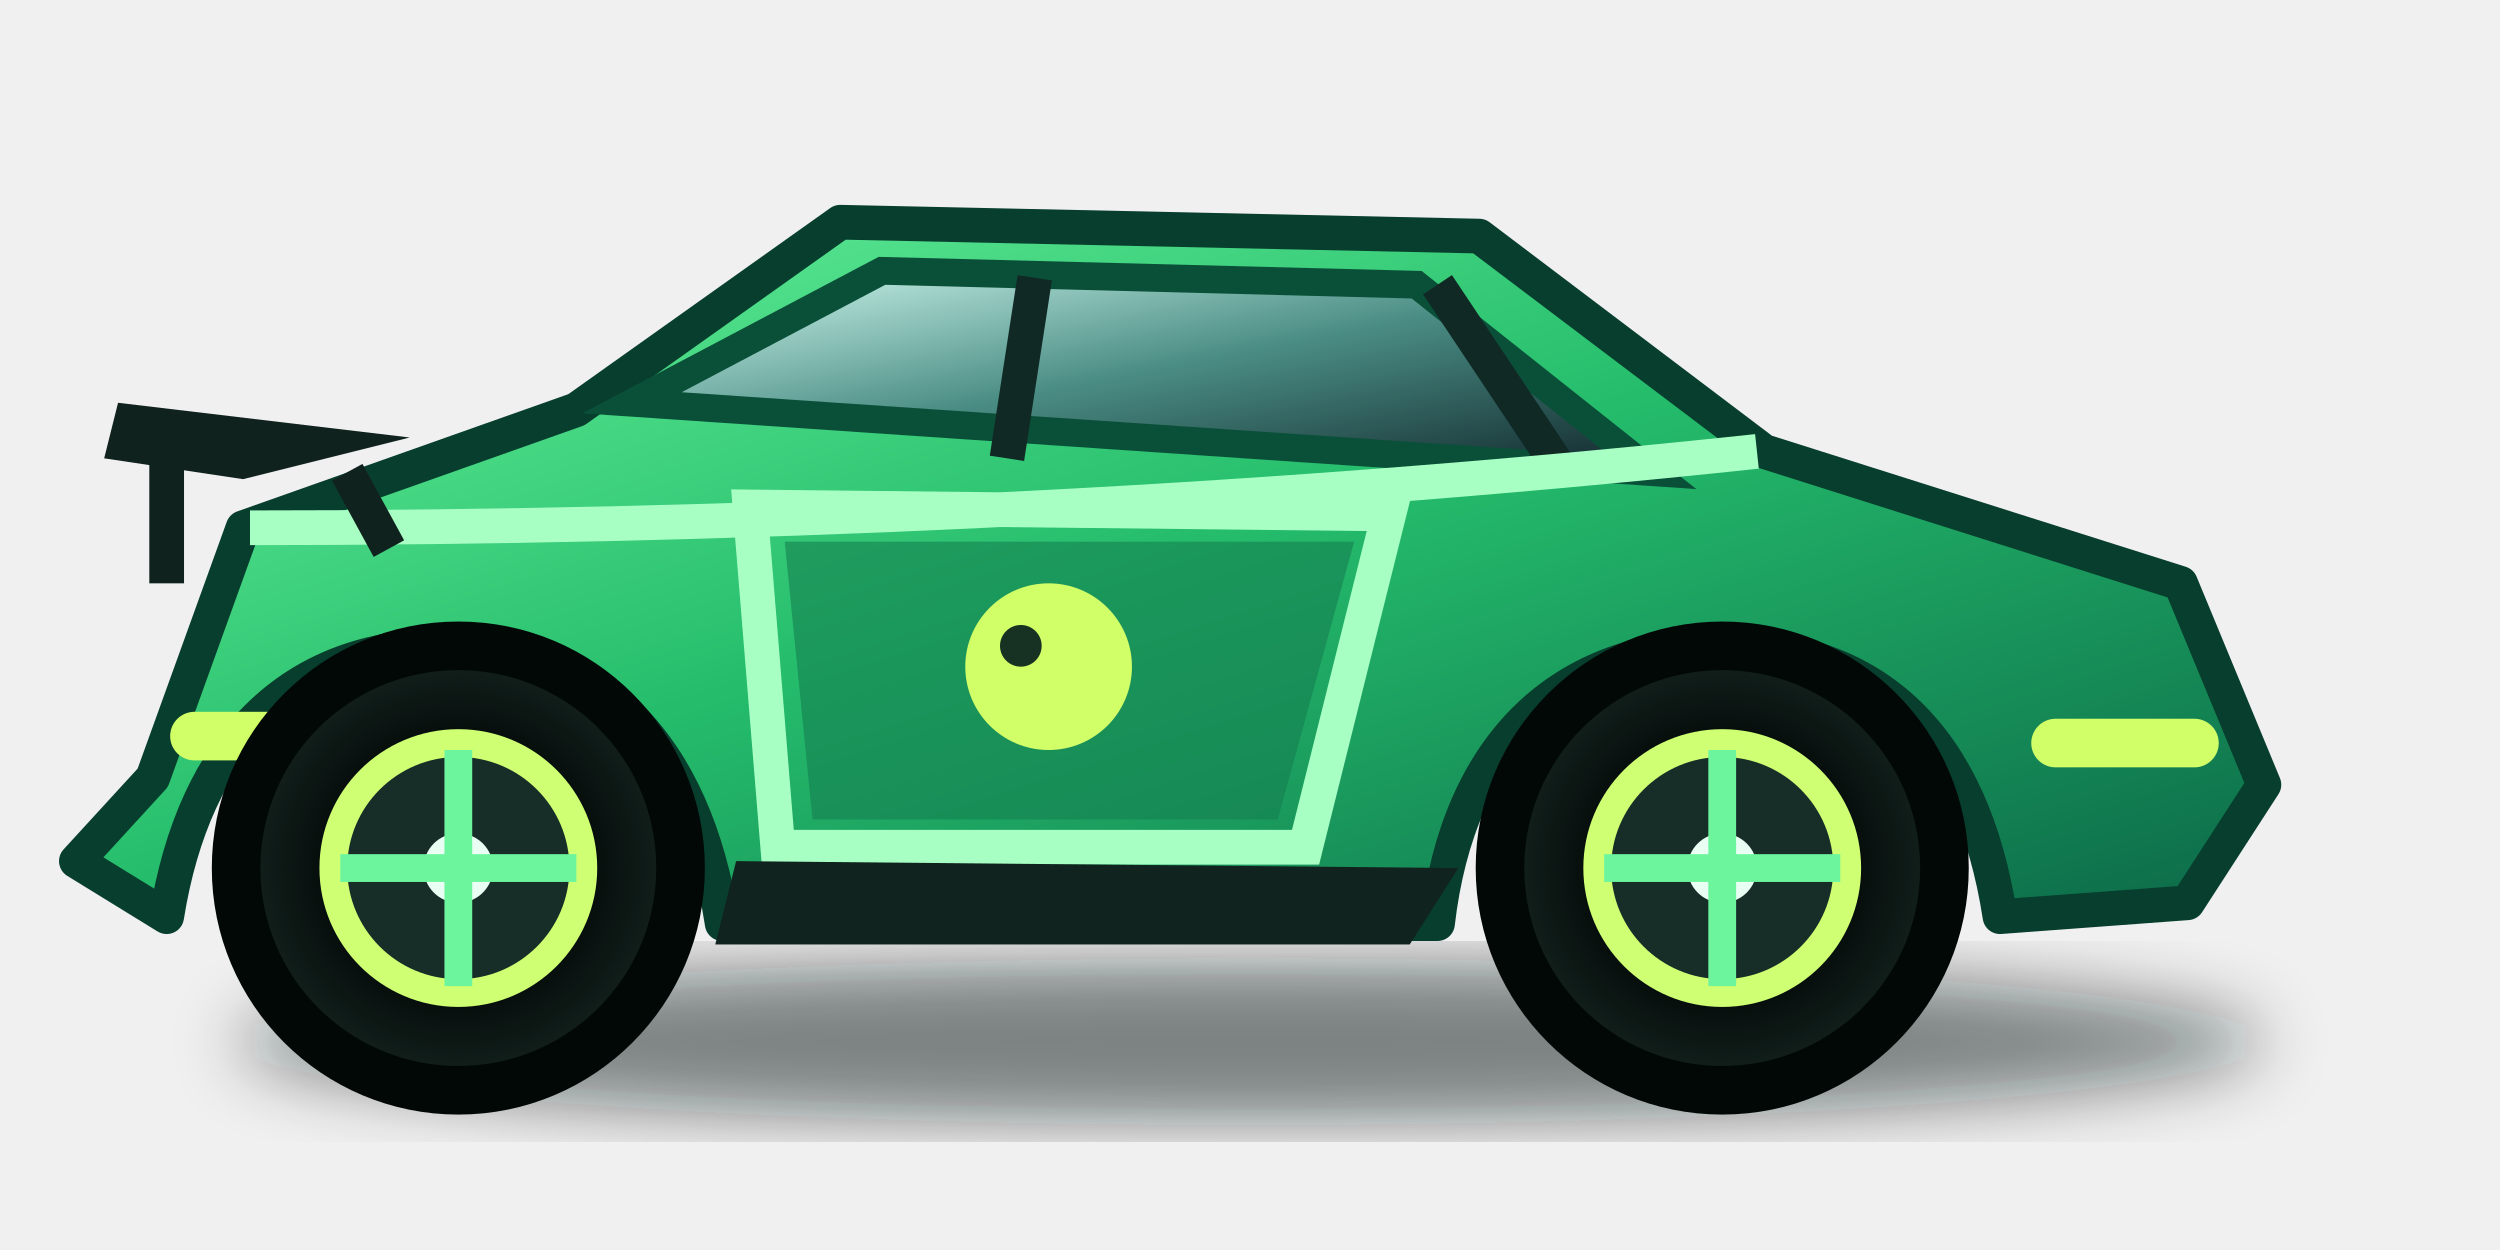
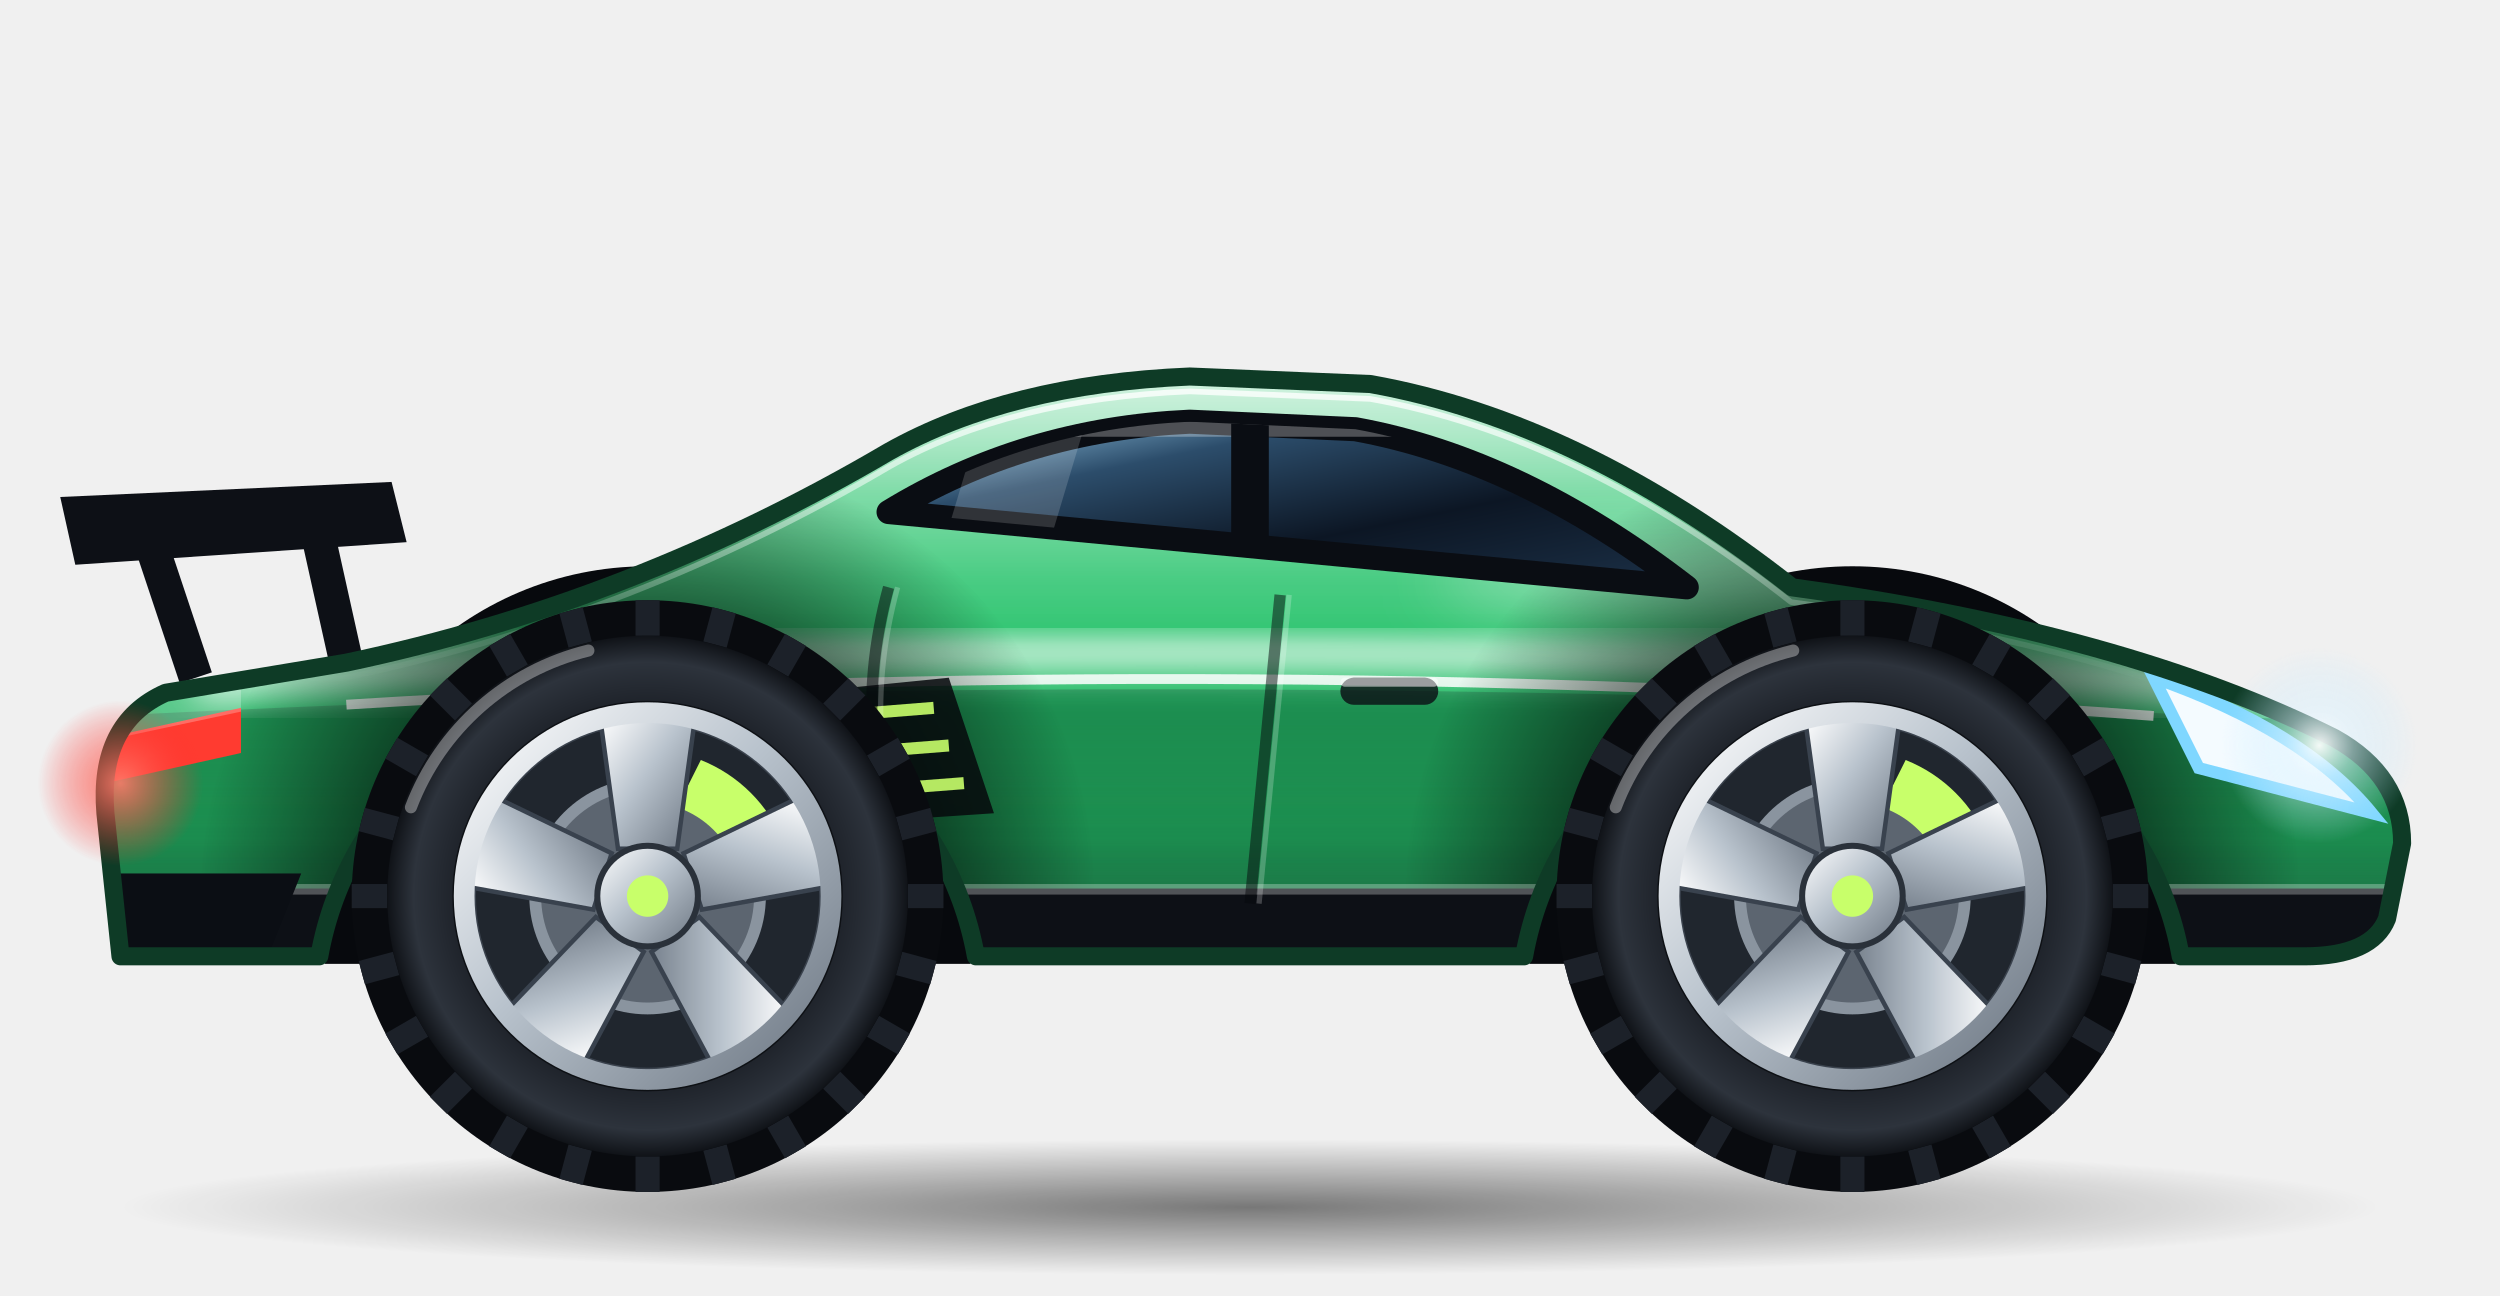
- <svg xmlns="http://www.w3.org/2000/svg" viewBox="0 0 360 180">
+ <svg xmlns="http://www.w3.org/2000/svg" viewBox="-6 0 332 172">
  <defs>
-     <linearGradient id="p" x2="1" y2="1">
-       <stop stop-color="#6df59e" />
-       <stop offset=".48" stop-color="#25bd6c" />
-       <stop offset="1" stop-color="#0b6848" />
-     </linearGradient>
-     <linearGradient id="g" x2="1" y2="1">
-       <stop stop-color="#d9fff5" />
-       <stop offset=".5" stop-color="#4a8d84" />
-       <stop offset="1" stop-color="#10252a" />
-     </linearGradient>
-     <radialGradient id="t">
-       <stop offset=".5" stop-color="#263b36" />
-       <stop offset=".56" stop-color="#050b0a" />
-       <stop offset="1" stop-color="#14241f" />
-     </radialGradient>
-     <filter id="s">
-       <feGaussianBlur stdDeviation="5" />
+     <linearGradient id="gepaint" x1="0" y1="48.0" x2="0" y2="127" gradientUnits="userSpaceOnUse">
+       <stop offset="0" stop-color="#9de4bc" />
+       <stop offset=".22" stop-color="#48cc82" />
+       <stop offset=".5" stop-color="#25c26a" />
+       <stop offset=".8" stop-color="#1d9553" />
+       <stop offset="1" stop-color="#15643b" />
+     </linearGradient>
+     <linearGradient id="gesky" x1="0" y1="48.0" x2="0" y2="89.08" gradientUnits="userSpaceOnUse">
+       <stop offset="0" stop-color="#fff" stop-opacity=".62" />
+       <stop offset=".7" stop-color="#fff" stop-opacity=".1" />
+       <stop offset="1" stop-color="#fff" stop-opacity="0" />
+     </linearGradient>
+     <linearGradient id="gefloor" x1="0" y1="95.08" x2="0" y2="127" gradientUnits="userSpaceOnUse">
+       <stop offset="0" stop-color="#05070c" stop-opacity=".22" />
+       <stop offset=".5" stop-color="#05070c" stop-opacity=".06" />
+       <stop offset="1" stop-color="#66d497" stop-opacity=".22" />
+     </linearGradient>
+     <linearGradient id="geglass" x1="0" y1="0" x2="1" y2="1">
+       <stop offset="0" stop-color="#9fd4f2" />
+       <stop offset=".28" stop-color="#2c4d6b" />
+       <stop offset=".62" stop-color="#0c1624" />
+       <stop offset="1" stop-color="#1c3148" />
+     </linearGradient>
+     <linearGradient id="gerim" x1="0" y1="42.0" x2="0" y2="89.08" gradientUnits="userSpaceOnUse">
+       <stop offset="0" stop-color="#fff" stop-opacity=".95" />
+       <stop offset="1" stop-color="#fff" stop-opacity="0" />
+     </linearGradient>
+     <radialGradient id="geao">
+       <stop offset=".62" stop-color="#000" stop-opacity=".55" />
+       <stop offset="1" stop-color="#000" stop-opacity="0" />
+     </radialGradient>
+     <radialGradient id="geglow">
+       <stop offset="0" stop-color="#fff" stop-opacity=".95" />
+       <stop offset=".35" stop-color="#dff4ff" stop-opacity=".55" />
+       <stop offset="1" stop-color="#bfe8ff" stop-opacity="0" />
+     </radialGradient>
+     <radialGradient id="gered">
+       <stop offset="0" stop-color="#ff7a6a" stop-opacity=".9" />
+       <stop offset="1" stop-color="#ff2a2a" stop-opacity="0" />
+     </radialGradient>
+     <filter id="gesoft" x="-20%" y="-60%" width="140%" height="220%">
+       <feGaussianBlur stdDeviation="2.2" />
    </filter>
+     <filter id="gesofter" x="-20%" y="-80%" width="140%" height="260%">
+       <feGaussianBlur stdDeviation="4" />
+     </filter>
+     <clipPath id="gebody">
+       <path d="M 10.0 127 L 8 108 Q 7 96 16 92 L 40 88 Q 78 80 112 60 Q 128 51 152 50 L 176 51 Q 204 56 232 78 Q 276 84 304 98 Q 313 103 313 112 L 311 122 Q 309 127 300 127 L 283.6 127 A 44.3 44.3 0 0 0 196.4 127 L 123.6 127 A 44.3 44.3 0 0 0 36.4 127 Z" />
+     </clipPath>
+     <clipPath id="gewin">
+       <path d="M 112 68 Q 130 57 152 56 L 174 57 Q 196 61 218 78 Z" />
+     </clipPath>
+     <clipPath id="gewell">
+       <rect x="0" y="0" width="340" height="128" />
+     </clipPath>
+     <radialGradient id="getire">
+       <stop offset=".7" stop-color="#1b1f26" />
+       <stop offset=".9" stop-color="#2d333c" />
+       <stop offset="1" stop-color="#101318" />
+     </radialGradient>
+     <linearGradient id="gealloy" x1="0" y1="0" x2="1" y2="1">
+       <stop offset="0" stop-color="#ffffff" />
+       <stop offset=".45" stop-color="#b9c3cd" />
+       <stop offset="1" stop-color="#6c7682" />
+     </linearGradient>
+     <radialGradient id="geshadow">
+       <stop offset="0" stop-color="#000" stop-opacity=".5" />
+       <stop offset="1" stop-color="#000" stop-opacity="0" />
+     </radialGradient>
  </defs>
-   <ellipse cx="180" cy="150" rx="146" ry="12" fill="#020b08" opacity=".48" filter="url(#s)" />
-   <path d="M22 112 35 76l48-17 38-27 92 2 41 31 60 19 12 29-11 17-27 2c-4-26-18-39-40-39-23 0-38 14-41 40H104c-4-26-18-40-40-40s-36 14-40 39l-13-8z" fill="url(#p)" stroke="#073e2d" stroke-width="5" stroke-linejoin="round" />
-   <path d="m91 58 36-19 77 2 34 27z" fill="url(#g)" stroke="#0a5039" stroke-width="4" />
-   <path d="m149 40-4 26m62-25 18 27" stroke="#102925" stroke-width="5" />
-   <path d="M36 76c68 0 142-3 217-11M108 73l92 1-12 48h-76z" fill="none" stroke="#a8ffc4" stroke-width="5" />
-   <path d="M113 78h82l-11 40h-67z" fill="#147e50" opacity=".6" />
-   <circle cx="151" cy="96" r="12" fill="#d1ff67" />
-   <circle cx="147" cy="93" r="3" fill="#173222" />
-   <path d="m35 69-20-3 2-8 42 5z" fill="#10221e" />
-   <path d="M24 65v19M50 68l6 11" stroke="#10221e" stroke-width="5" />
-   <path d="M28 106h22m246 1h20" stroke="#d1ff67" stroke-width="7" stroke-linecap="round" />
-   <path d="m106 124 104 1-7 11h-100z" fill="#10231e" />
-   <g fill="url(#t)" stroke="#020806" stroke-width="7">
-     <circle cx="66" cy="125" r="32" />
-     <circle cx="248" cy="125" r="32" />
-   </g>
-   <g fill="#172d28" stroke="#cfff73" stroke-width="4">
-     <circle cx="66" cy="125" r="18" />
-     <circle cx="248" cy="125" r="18" />
-   </g>
-   <g fill="#eafff4">
-     <circle cx="66" cy="125" r="5" />
-     <circle cx="248" cy="125" r="5" />
-   </g>
-   <g stroke="#6df59e" stroke-width="4">
-     <path d="M49 125h34m-17-17v34M231 125h34m-17-17v34" />
+   <ellipse cx="160.0" cy="160.3" rx="150.4" ry="9" fill="url(#geshadow)" />
+   <g clip-path="url(#gewell)">
+     <circle cx="80.0" cy="119.0" r="43.8" fill="#07090d" />
+     <circle cx="240.0" cy="119.0" r="43.8" fill="#07090d" />
+   </g>
+   <path d="M 2 66 L 46 64 L 48 72 L 4 75 Z" fill="#0d1016" />
+   <path d="M 14 72 L 20 90 M 36 70 L 40 88" stroke="#0d1016" stroke-width="4.5" />
+   <path d="M 10.0 127 L 8 108 Q 7 96 16 92 L 40 88 Q 78 80 112 60 Q 128 51 152 50 L 176 51 Q 204 56 232 78 Q 276 84 304 98 Q 313 103 313 112 L 311 122 Q 309 127 300 127 L 283.6 127 A 44.3 44.3 0 0 0 196.4 127 L 123.6 127 A 44.3 44.3 0 0 0 36.4 127 Z" fill="url(#gepaint)" />
+   <g clip-path="url(#gebody)">
+     <rect x="0" y="38.0" width="340" height="51.08" fill="url(#gesky)" />
+     <path d="M -10 96.08 Q 160.0 86.08 340 98.08 L 340 131 L -10 131 Z" fill="url(#gefloor)" />
+     <path d="M 20 90.58 Q 160.0 82.08 304 92.08" stroke="#fff" stroke-width="5" fill="none" opacity=".75" filter="url(#gesoft)" />
+     <path d="M 40 93.58 Q 160.0 86.08 280 95.08" stroke="#fff" stroke-width="1.3" fill="none" opacity=".85" />
+     <ellipse cx="230.4" cy="77.08" rx="46" ry="5" fill="#fff" opacity=".4" filter="url(#gesofter)" />
+     <circle cx="80.0" cy="119.0" r="59.3" fill="url(#geao)" />
+     <circle cx="240.0" cy="119.0" r="59.3" fill="url(#geao)" />
+     <rect x="0" y="118" width="340" height="12" fill="#0d1016" />
+     <rect x="0" y="117.4" width="340" height="1.4" fill="#fff" opacity=".28" />
+     <path d="M 60 96 L 120 90 L 126 108 L 66 112 Z" fill="#06080c" opacity=".85" />
+     <path d="M 68 98 L 118 94 M 69 103 L 120 99 M 70 108 L 122 104" stroke="#c8ff6a" stroke-width="1.6" opacity=".9" />
+     <path d="M 8 116 L 34 116 L 30 126 L 10 126 Z" fill="#0b0e14" />
+     <path d="M 164 79 L 160 120 M 112 78 Q 106 100 116 121" stroke="#05070c" stroke-width="1.5" fill="none" opacity=".5" />
+     <path d="M 164 79 L 160 120 M 112 78 Q 106 100 116 121" stroke="#fff" stroke-width=".7" fill="none" opacity=".22" transform="translate(1.2 0)" />
+     <rect x="172" y="90" width="13" height="3.6" rx="1.8" fill="#0a0d13" opacity=".8" />
+     <rect x="172" y="90" width="13" height="1.2" rx=".6" fill="#fff" opacity=".5" />
+     <path d="M 8 98 L 26 94 L 26 100 L 8 104 Z" fill="#ff3b30" />
+     <path d="M 8 98 L 26 94 L 26 100 L 8 104 Z" fill="#fff" opacity=".25" transform="translate(0 -1.5) scale(1 .96)" />
+     <path d="M 280 90 Q 300 97 309 108 L 286 102 Z" fill="#f4fbff" />
+     <path d="M 280 90 Q 300 97 309 108 L 286 102 Z" fill="none" stroke="#7fd7ff" stroke-width="1.6" />
+   </g>
+   <path d="M 112 68 Q 130 57 152 56 L 174 57 Q 196 61 218 78 Z" fill="url(#geglass)" stroke="#0a0d13" stroke-width="3.2" stroke-linejoin="round" />
+   <g clip-path="url(#gewin)">
+     <path d="M 60 30 L 120 30 L 96 110 L 36 110 Z" fill="#fff" opacity=".2" />
+     <path d="M 132 30 L 146 30 L 122 110 L 108 110 Z" fill="#fff" opacity=".16" />
+     <path d="M 0 57.0 L 320 57.0" stroke="#fff" stroke-width="2" opacity=".28" />
+     <path d="M 160 56 L 160 77" stroke="#0a0d13" stroke-width="5" />
+   </g>
+   <path d="M 10.0 127 L 8 108 Q 7 96 16 92 L 40 88 Q 78 80 112 60 Q 128 51 152 50 L 176 51 Q 204 56 232 78 Q 276 84 304 98 Q 313 103 313 112 L 311 122 Q 309 127 300 127 L 283.6 127 A 44.3 44.3 0 0 0 196.4 127 L 123.6 127 A 44.3 44.3 0 0 0 36.4 127 Z" fill="none" stroke="#0e3b26" stroke-width="2.4" stroke-linejoin="round" />
+   <path d="M 10.0 127 L 8 108 Q 7 96 16 92 L 40 88 Q 78 80 112 60 Q 128 51 152 50 L 176 51 Q 204 56 232 78 Q 276 84 304 98 Q 313 103 313 112 L 311 122 Q 309 127 300 127 L 283.6 127 A 44.3 44.3 0 0 0 196.4 127 L 123.6 127 A 44.3 44.3 0 0 0 36.4 127 Z" fill="none" stroke="url(#gerim)" stroke-width="1.5" stroke-linejoin="round" transform="translate(0 1.6)" clip-path="url(#gebody)" />
+   <circle cx="302.0" cy="99.0" r="13" fill="url(#geglow)" />
+   <circle cx="10.0" cy="104.0" r="11" fill="url(#gered)" />
+   <g transform="translate(80.0 119.0)">
+     <circle r="39.29" fill="#090b0f" />
+     <rect x="-1.6" y="-39.29" width="3.2" height="4.71" fill="#1c2129" transform="rotate(0)" />
+     <rect x="-1.6" y="-39.29" width="3.2" height="4.71" fill="#1c2129" transform="rotate(15)" />
+     <rect x="-1.6" y="-39.29" width="3.2" height="4.71" fill="#1c2129" transform="rotate(30)" />
+     <rect x="-1.6" y="-39.29" width="3.2" height="4.71" fill="#1c2129" transform="rotate(45)" />
+     <rect x="-1.6" y="-39.29" width="3.2" height="4.71" fill="#1c2129" transform="rotate(60)" />
+     <rect x="-1.6" y="-39.29" width="3.2" height="4.71" fill="#1c2129" transform="rotate(75)" />
+     <rect x="-1.6" y="-39.29" width="3.2" height="4.71" fill="#1c2129" transform="rotate(90)" />
+     <rect x="-1.6" y="-39.29" width="3.2" height="4.71" fill="#1c2129" transform="rotate(105)" />
+     <rect x="-1.6" y="-39.29" width="3.2" height="4.71" fill="#1c2129" transform="rotate(120)" />
+     <rect x="-1.6" y="-39.29" width="3.2" height="4.71" fill="#1c2129" transform="rotate(135)" />
+     <rect x="-1.6" y="-39.29" width="3.2" height="4.71" fill="#1c2129" transform="rotate(150)" />
+     <rect x="-1.6" y="-39.29" width="3.2" height="4.71" fill="#1c2129" transform="rotate(165)" />
+     <rect x="-1.6" y="-39.29" width="3.2" height="4.71" fill="#1c2129" transform="rotate(180)" />
+     <rect x="-1.6" y="-39.29" width="3.2" height="4.71" fill="#1c2129" transform="rotate(195)" />
+     <rect x="-1.6" y="-39.29" width="3.2" height="4.71" fill="#1c2129" transform="rotate(210)" />
+     <rect x="-1.6" y="-39.29" width="3.2" height="4.71" fill="#1c2129" transform="rotate(225)" />
+     <rect x="-1.6" y="-39.29" width="3.2" height="4.71" fill="#1c2129" transform="rotate(240)" />
+     <rect x="-1.6" y="-39.29" width="3.2" height="4.71" fill="#1c2129" transform="rotate(255)" />
+     <rect x="-1.6" y="-39.29" width="3.2" height="4.71" fill="#1c2129" transform="rotate(270)" />
+     <rect x="-1.6" y="-39.29" width="3.2" height="4.71" fill="#1c2129" transform="rotate(285)" />
+     <rect x="-1.6" y="-39.29" width="3.2" height="4.71" fill="#1c2129" transform="rotate(300)" />
+     <rect x="-1.6" y="-39.29" width="3.2" height="4.71" fill="#1c2129" transform="rotate(315)" />
+     <rect x="-1.6" y="-39.29" width="3.2" height="4.71" fill="#1c2129" transform="rotate(330)" />
+     <rect x="-1.6" y="-39.29" width="3.2" height="4.71" fill="#1c2129" transform="rotate(345)" />
+     <circle r="34.57" fill="url(#getire)" />
+     <circle r="25.93" fill="#0d1014" />
+     <circle r="24.36" fill="#3a424d" />
+     <circle r="22.79" fill="#20262e" />
+     <circle r="15.71" fill="#8a949f" />
+     <circle r="14.14" fill="#5c6570" />
+     <path d="M 7.07 -18.07 A 19.64 19.64 0 0 1 18.07 -7.07 L 11.79 -3.93 A 12.57 12.57 0 0 0 3.93 -11.79 Z" fill="#c8ff6a" />
+     <path d="M -3.93 -6.29 L -6.29 -23.57 L 6.29 -23.57 L 3.93 -6.29 Z" fill="url(#gealloy)" stroke="#39424e" stroke-width=".6" transform="rotate(0)" />
+     <path d="M -3.93 -6.29 L -6.29 -23.57 L 6.29 -23.57 L 3.93 -6.29 Z" fill="url(#gealloy)" stroke="#39424e" stroke-width=".6" transform="rotate(72)" />
+     <path d="M -3.93 -6.29 L -6.29 -23.57 L 6.29 -23.57 L 3.93 -6.29 Z" fill="url(#gealloy)" stroke="#39424e" stroke-width=".6" transform="rotate(144)" />
+     <path d="M -3.93 -6.29 L -6.29 -23.57 L 6.29 -23.57 L 3.93 -6.29 Z" fill="url(#gealloy)" stroke="#39424e" stroke-width=".6" transform="rotate(216)" />
+     <path d="M -3.93 -6.29 L -6.29 -23.57 L 6.29 -23.57 L 3.93 -6.29 Z" fill="url(#gealloy)" stroke="#39424e" stroke-width=".6" transform="rotate(288)" />
+     <circle r="24.36" fill="none" stroke="url(#gealloy)" stroke-width="2.75" />
+     <circle r="6.68" fill="url(#gealloy)" stroke="#2a313a" stroke-width=".8" />
+     <circle r="2.75" fill="#c8ff6a" />
+     <path d="M -31.43 -11.79 A 33.79 33.79 0 0 1 -7.86 -32.61" stroke="#fff" stroke-width="1.6" fill="none" opacity=".35" stroke-linecap="round" />
+   </g>
+   <g transform="translate(240.0 119.0)">
+     <circle r="39.29" fill="#090b0f" />
+     <rect x="-1.6" y="-39.29" width="3.2" height="4.71" fill="#1c2129" transform="rotate(0)" />
+     <rect x="-1.6" y="-39.29" width="3.2" height="4.71" fill="#1c2129" transform="rotate(15)" />
+     <rect x="-1.6" y="-39.29" width="3.2" height="4.71" fill="#1c2129" transform="rotate(30)" />
+     <rect x="-1.6" y="-39.29" width="3.2" height="4.71" fill="#1c2129" transform="rotate(45)" />
+     <rect x="-1.6" y="-39.29" width="3.2" height="4.71" fill="#1c2129" transform="rotate(60)" />
+     <rect x="-1.6" y="-39.29" width="3.2" height="4.71" fill="#1c2129" transform="rotate(75)" />
+     <rect x="-1.6" y="-39.29" width="3.2" height="4.71" fill="#1c2129" transform="rotate(90)" />
+     <rect x="-1.6" y="-39.29" width="3.2" height="4.71" fill="#1c2129" transform="rotate(105)" />
+     <rect x="-1.6" y="-39.29" width="3.2" height="4.71" fill="#1c2129" transform="rotate(120)" />
+     <rect x="-1.6" y="-39.29" width="3.2" height="4.71" fill="#1c2129" transform="rotate(135)" />
+     <rect x="-1.6" y="-39.29" width="3.2" height="4.71" fill="#1c2129" transform="rotate(150)" />
+     <rect x="-1.6" y="-39.29" width="3.2" height="4.71" fill="#1c2129" transform="rotate(165)" />
+     <rect x="-1.6" y="-39.29" width="3.2" height="4.71" fill="#1c2129" transform="rotate(180)" />
+     <rect x="-1.6" y="-39.29" width="3.2" height="4.71" fill="#1c2129" transform="rotate(195)" />
+     <rect x="-1.6" y="-39.29" width="3.2" height="4.71" fill="#1c2129" transform="rotate(210)" />
+     <rect x="-1.6" y="-39.29" width="3.2" height="4.71" fill="#1c2129" transform="rotate(225)" />
+     <rect x="-1.6" y="-39.29" width="3.2" height="4.71" fill="#1c2129" transform="rotate(240)" />
+     <rect x="-1.6" y="-39.29" width="3.2" height="4.71" fill="#1c2129" transform="rotate(255)" />
+     <rect x="-1.6" y="-39.29" width="3.2" height="4.71" fill="#1c2129" transform="rotate(270)" />
+     <rect x="-1.6" y="-39.29" width="3.2" height="4.71" fill="#1c2129" transform="rotate(285)" />
+     <rect x="-1.6" y="-39.29" width="3.2" height="4.71" fill="#1c2129" transform="rotate(300)" />
+     <rect x="-1.6" y="-39.29" width="3.2" height="4.71" fill="#1c2129" transform="rotate(315)" />
+     <rect x="-1.6" y="-39.29" width="3.2" height="4.71" fill="#1c2129" transform="rotate(330)" />
+     <rect x="-1.6" y="-39.29" width="3.2" height="4.71" fill="#1c2129" transform="rotate(345)" />
+     <circle r="34.57" fill="url(#getire)" />
+     <circle r="25.93" fill="#0d1014" />
+     <circle r="24.36" fill="#3a424d" />
+     <circle r="22.79" fill="#20262e" />
+     <circle r="15.71" fill="#8a949f" />
+     <circle r="14.14" fill="#5c6570" />
+     <path d="M 7.07 -18.07 A 19.64 19.64 0 0 1 18.07 -7.07 L 11.79 -3.93 A 12.57 12.57 0 0 0 3.93 -11.79 Z" fill="#c8ff6a" />
+     <path d="M -3.93 -6.29 L -6.29 -23.57 L 6.29 -23.57 L 3.93 -6.29 Z" fill="url(#gealloy)" stroke="#39424e" stroke-width=".6" transform="rotate(0)" />
+     <path d="M -3.93 -6.29 L -6.29 -23.57 L 6.29 -23.57 L 3.93 -6.29 Z" fill="url(#gealloy)" stroke="#39424e" stroke-width=".6" transform="rotate(72)" />
+     <path d="M -3.93 -6.29 L -6.29 -23.57 L 6.29 -23.57 L 3.93 -6.29 Z" fill="url(#gealloy)" stroke="#39424e" stroke-width=".6" transform="rotate(144)" />
+     <path d="M -3.93 -6.29 L -6.29 -23.57 L 6.29 -23.57 L 3.93 -6.29 Z" fill="url(#gealloy)" stroke="#39424e" stroke-width=".6" transform="rotate(216)" />
+     <path d="M -3.93 -6.29 L -6.29 -23.57 L 6.29 -23.57 L 3.93 -6.29 Z" fill="url(#gealloy)" stroke="#39424e" stroke-width=".6" transform="rotate(288)" />
+     <circle r="24.36" fill="none" stroke="url(#gealloy)" stroke-width="2.75" />
+     <circle r="6.68" fill="url(#gealloy)" stroke="#2a313a" stroke-width=".8" />
+     <circle r="2.75" fill="#c8ff6a" />
+     <path d="M -31.43 -11.79 A 33.79 33.79 0 0 1 -7.86 -32.61" stroke="#fff" stroke-width="1.6" fill="none" opacity=".35" stroke-linecap="round" />
  </g>
</svg>
